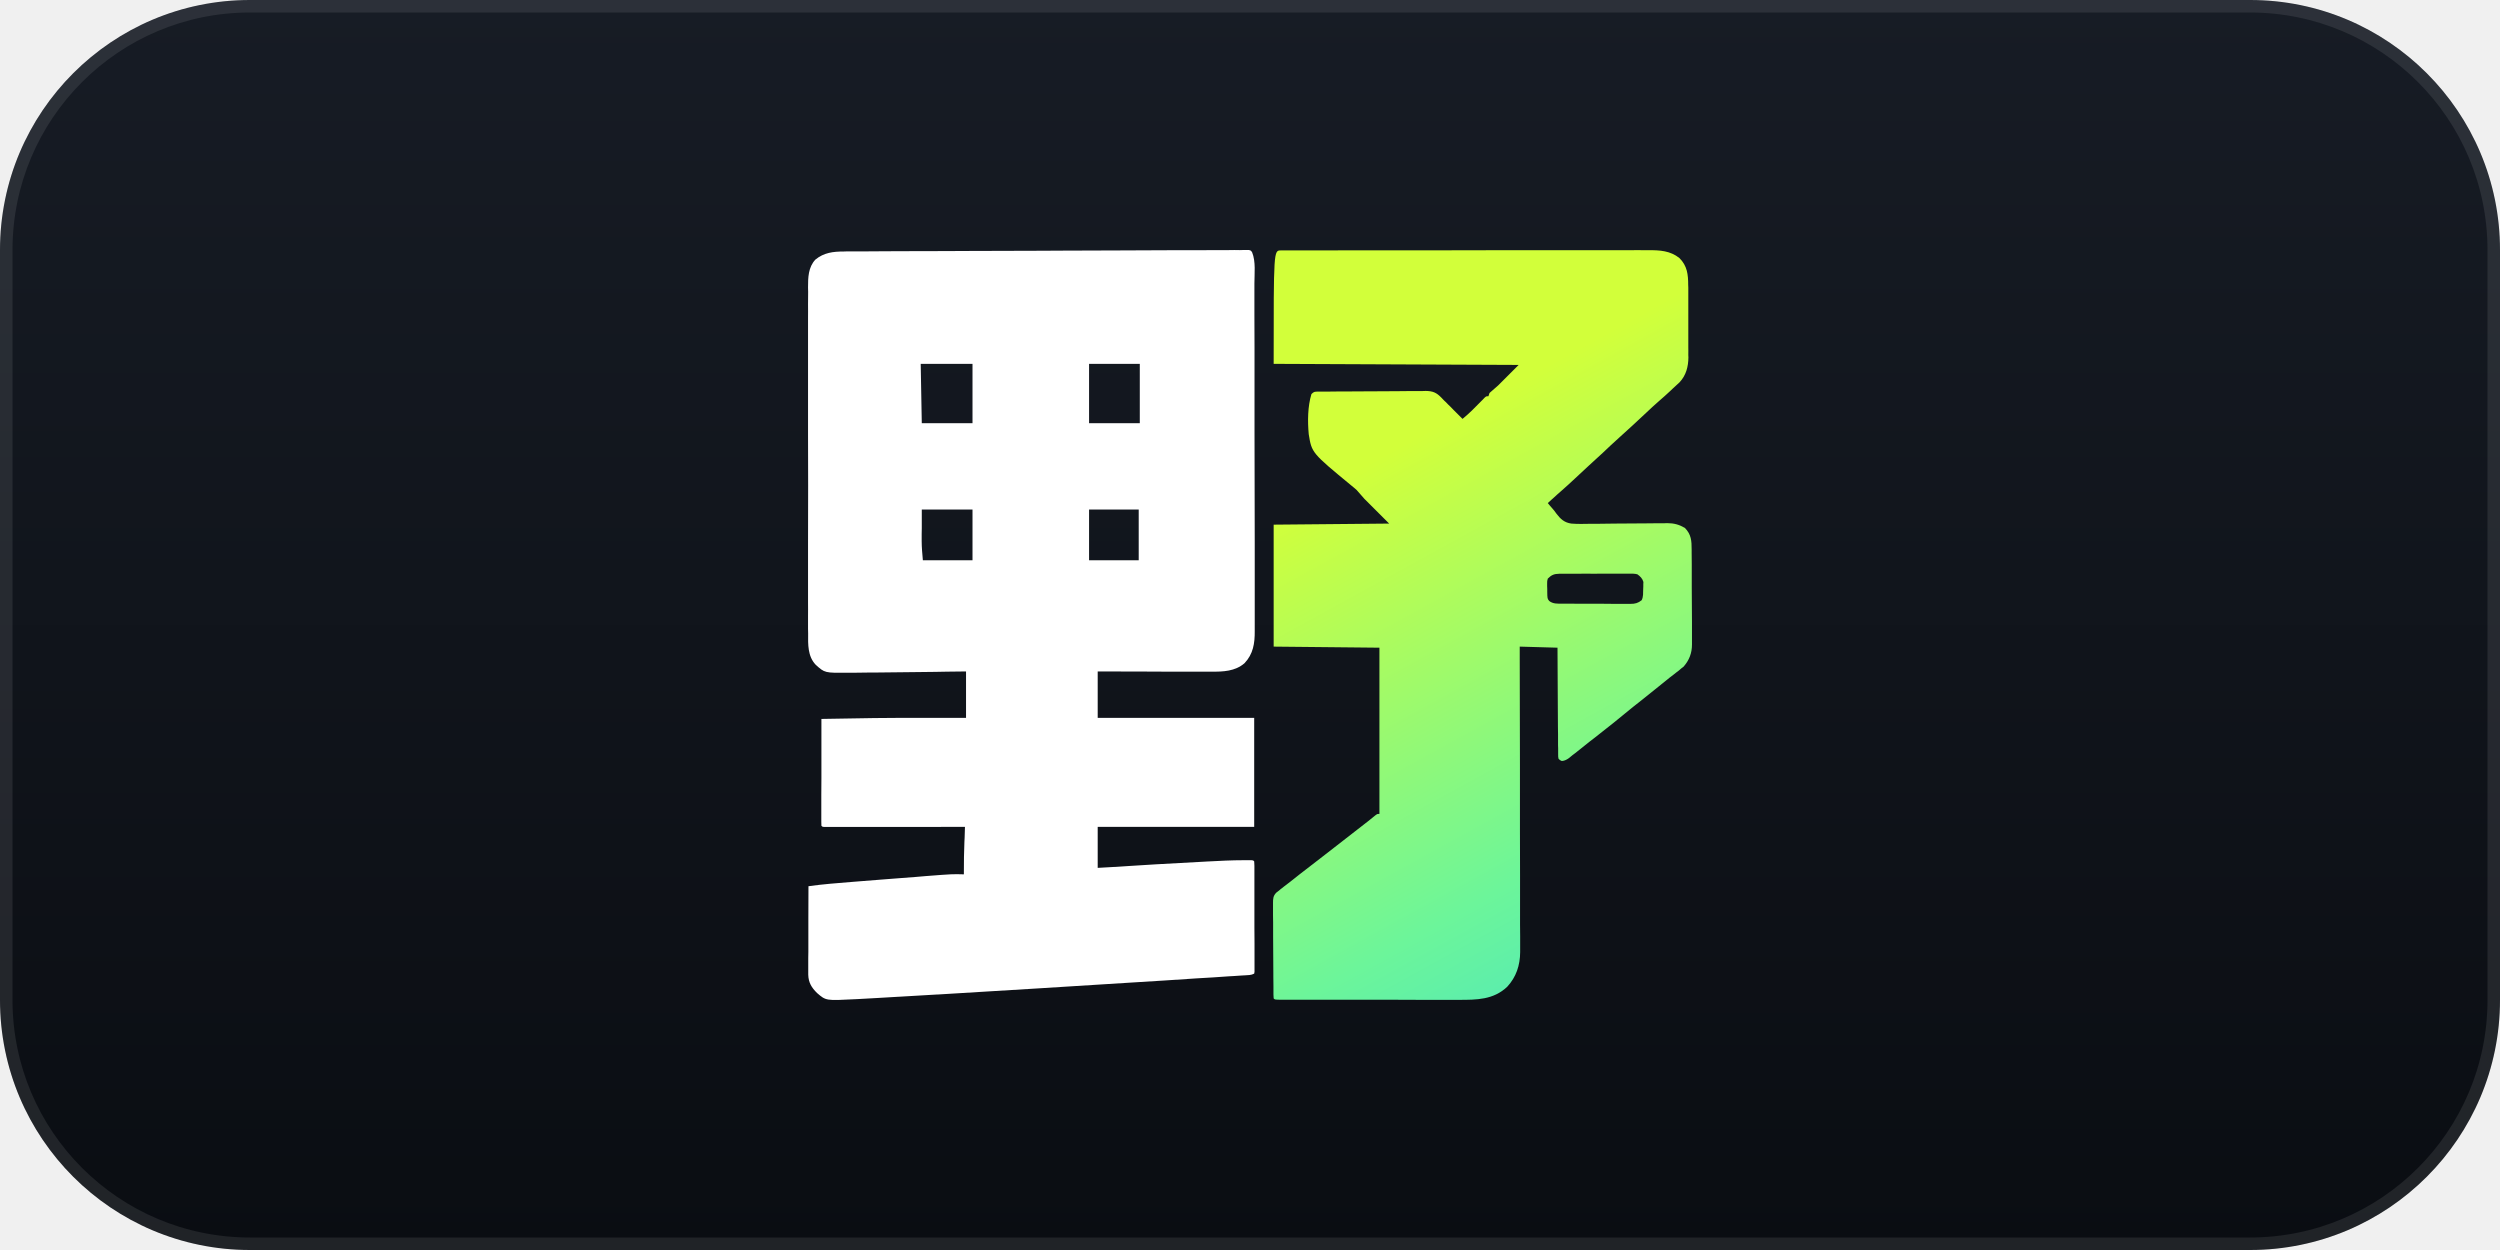
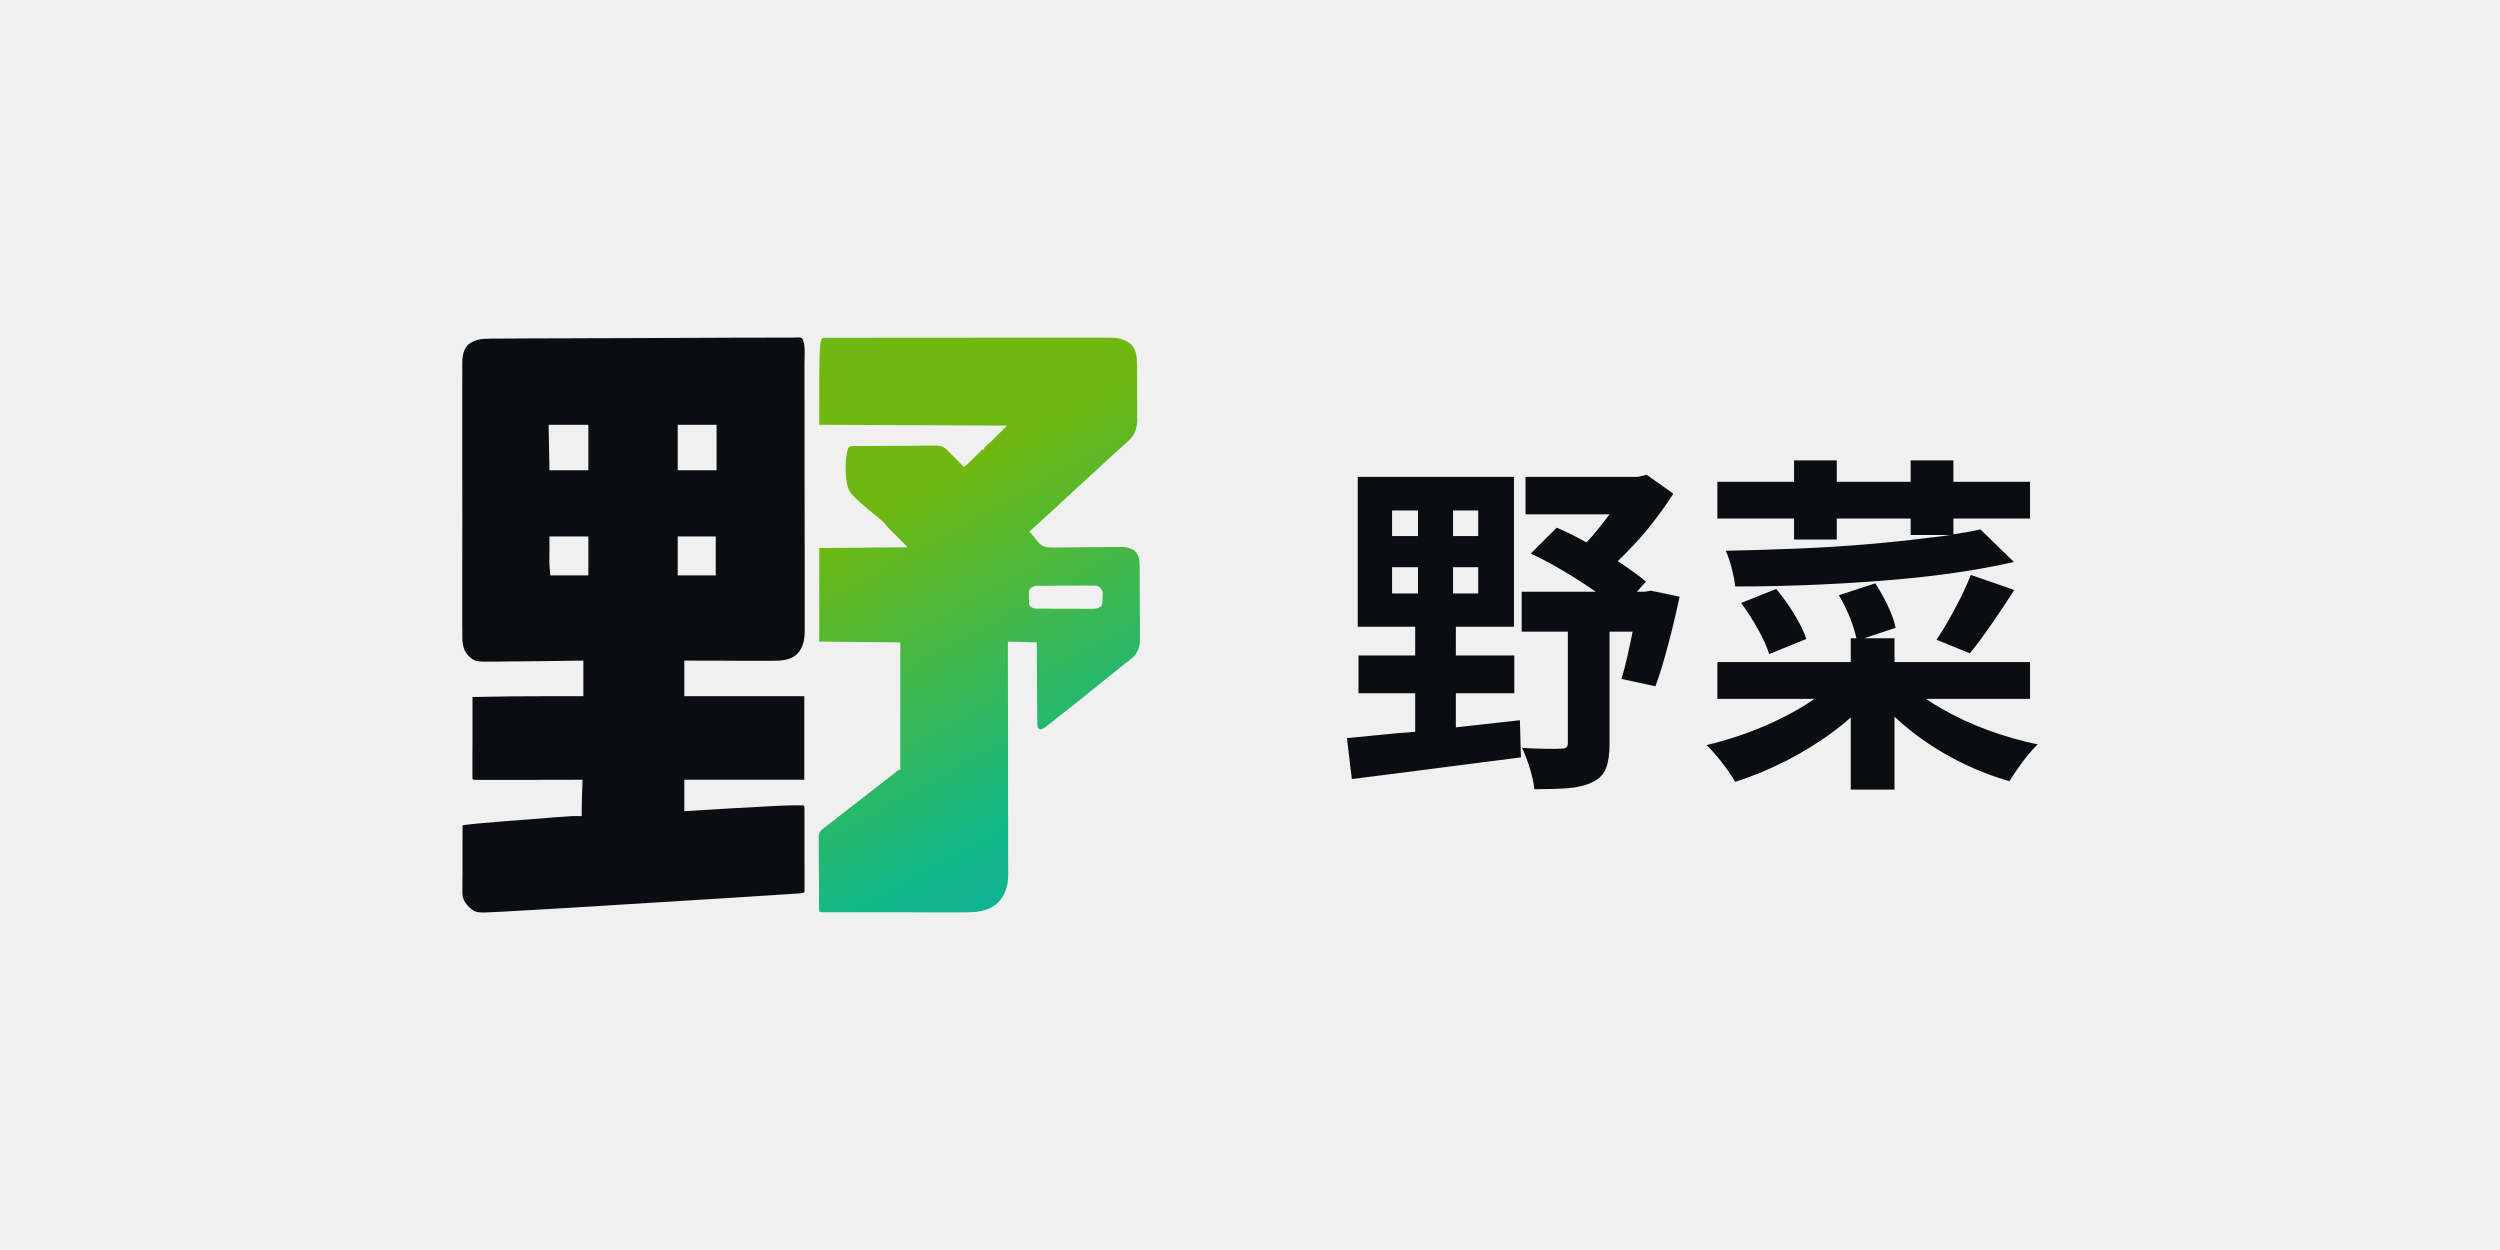
<svg xmlns="http://www.w3.org/2000/svg" viewBox="0 0 1200 600" fill="none">
  <defs>
    <linearGradient id="c-g" x1="0" y1="0" x2="1" y2="1">
-       <stop stop-color="#D2FF3A" />
-       <stop offset=".5" stop-color="#6CF59A" />
-       <stop offset="1" stop-color="#22D3EE" />
+       <stop stop-color="#6FB80F" />
+       <stop offset=".5" stop-color="#12B886" />
+       <stop offset="1" stop-color="#0E9FC2" />
    </linearGradient>
    <linearGradient id="c-t" x1="0" y1="0" x2="0" y2="1">
      <stop stop-color="#171C25" />
      <stop offset="1" stop-color="#0A0D12" />
    </linearGradient>
    <linearGradient id="c-gu" x1="440" y1="0" x2="830" y2="710" gradientUnits="userSpaceOnUse">
-       <stop stop-color="#D2FF3A" />
-       <stop offset=".5" stop-color="#6CF59A" />
-       <stop offset="1" stop-color="#22D3EE" />
+       <stop stop-color="#6FB80F" />
+       <stop offset=".5" stop-color="#12B886" />
+       <stop offset="1" stop-color="#0E9FC2" />
    </linearGradient>
  </defs>
-   <rect width="1200" height="600" rx="120" fill="url(#c-t)" />
-   <rect x="3" y="3" width="1194" height="594" rx="117" stroke="#FFFFFF" stroke-opacity=".09" stroke-width="6" />
-   <g transform="translate(287.74 -7.08) scale(0.609632)">
+   <g transform="translate(145.12 64.57) scale(0.4673847)">
    <g transform="translate(156.1 200.4) scale(0.84975)">
-       <path d="M0 0 C15.4 -0.1 30.8 -0.1 46.3 -0.2 C54.3 -0.2 62.3 -0.2 70.3 -0.2 C77 -0.3 83.7 -0.3 90.4 -0.3 C93.7 -0.3 97 -0.3 100.3 -0.3 C103.8 -0.4 107.4 -0.4 110.9 -0.3 C111.9 -0.4 112.9 -0.4 114 -0.4 C114.9 -0.4 115.8 -0.4 116.8 -0.4 C117.6 -0.4 118.4 -0.4 119.2 -0.4 C121.1 0.1 121.1 0.1 122.2 1.8 C125.7 10.4 124.3 21.5 124.3 30.7 C124.3 32.2 124.3 33.6 124.3 35.1 C124.3 39 124.3 42.9 124.3 46.9 C124.3 51.1 124.3 55.4 124.3 59.6 C124.4 69.9 124.4 80.1 124.4 90.3 C124.4 95.2 124.4 100 124.4 104.8 C124.4 120.9 124.4 137 124.4 153 C124.4 157.2 124.4 161.4 124.4 165.5 C124.4 166.6 124.4 167.6 124.4 168.7 C124.4 185.4 124.5 202.2 124.5 219 C124.5 236.2 124.6 253.4 124.6 270.7 C124.6 280.4 124.6 290 124.6 299.7 C124.6 307.9 124.6 316.1 124.6 324.4 C124.6 328.6 124.6 332.8 124.6 337 C124.6 340.8 124.6 344.7 124.6 348.5 C124.6 349.9 124.6 351.3 124.6 352.7 C124.7 364 123.2 374 115.1 382.5 C106.4 390 95.3 390.4 84.4 390.3 C83.8 390.3 83.8 390.3 80.9 390.3 C77.8 390.3 74.7 390.3 71.6 390.3 C68.3 390.3 65.1 390.3 61.8 390.3 C55.7 390.3 49.5 390.3 43.4 390.3 C36.4 390.2 29.4 390.2 22.4 390.2 C7.9 390.2 -6.5 390.2 -20.9 390.1 C-20.9 404.3 -20.9 418.5 -20.9 433.1 C27 433.1 74.8 433.1 124.1 433.1 C124.1 466.4 124.1 499.8 124.1 534.1 C76.3 534.1 28.4 534.1 -20.9 534.1 C-20.9 546.7 -20.9 559.2 -20.9 572.1 C-16.8 571.9 -12.7 571.6 -8.5 571.4 C19.4 569.6 47.3 567.9 75.2 566.5 C77 566.4 78.8 566.3 80.6 566.2 C92 565.6 103.3 565 114.7 565 C115.6 565 116.4 565 117.3 565 C118 565 118.8 565 119.6 565 C120.2 565 120.9 565 121.6 565 C123.1 565.1 123.1 565.1 124.1 566.1 C124.2 567.5 124.3 568.8 124.3 570.2 C124.3 571.1 124.3 571.9 124.3 572.8 C124.3 573.8 124.3 574.8 124.3 575.8 C124.3 576.3 124.3 576.3 124.3 578.8 C124.3 582.2 124.3 585.6 124.3 588.9 C124.3 590.7 124.3 592.4 124.3 594.2 C124.3 599.6 124.3 605.1 124.3 610.6 C124.3 616.2 124.3 621.9 124.3 627.5 C124.4 632.4 124.4 637.2 124.4 642.1 C124.4 645 124.4 647.9 124.4 650.8 C124.4 654 124.4 657.2 124.4 660.5 C124.4 661.4 124.4 662.4 124.4 663.4 C124.4 663.8 124.4 663.8 124.4 666.1 C124.4 666.8 124.4 667.6 124.4 668.4 C124.3 669 124.2 669.5 124.1 670.1 C121.3 671.6 118.4 671.5 115.2 671.7 C114.5 671.7 113.8 671.8 113 671.8 C110.6 672 108.1 672.1 105.7 672.3 C103.9 672.4 102.2 672.5 100.4 672.6 C95.6 672.9 90.8 673.2 85.9 673.6 C80.8 673.9 75.6 674.2 70.5 674.5 C60.5 675.2 50.4 675.8 40.4 676.5 C32.4 677 24.3 677.5 16.2 678 C-45.3 681.9 -106.8 685.7 -168.4 689.4 C-169.2 689.4 -170 689.5 -170.8 689.5 C-182.2 690.2 -193.5 690.8 -204.9 691.5 C-205.6 691.5 -206.2 691.6 -206.9 691.6 C-219.1 692.3 -231.4 693.1 -243.6 693.7 C-244.3 693.7 -245.1 693.8 -245.8 693.8 C-272.7 695.2 -272.7 695.2 -280.9 688.1 C-286 683.1 -288.9 678.4 -289.1 671.1 C-289.1 669.6 -289.1 668.1 -289.1 666.5 C-289.1 665.7 -289.1 664.9 -289.1 664 C-289.1 661.2 -289.1 658.5 -289.1 655.7 C-289.1 653.8 -289.1 651.9 -289 650 C-289 644.9 -289 639.9 -289 634.8 C-289 629.7 -289 624.5 -289 619.4 C-288.9 609.3 -288.9 599.2 -288.9 589.1 C-275.4 587.2 -262 586.2 -248.4 585.1 C-245.9 584.9 -243.4 584.7 -240.9 584.5 C-235 584 -229.1 583.6 -223.2 583.1 C-217.2 582.7 -211.1 582.2 -205.1 581.7 C-199.8 581.3 -194.6 580.9 -189.4 580.5 C-186.3 580.2 -183.2 580 -180 579.7 C-155.3 577.8 -155.3 577.8 -144.9 578.1 C-144.9 577.4 -144.9 576.6 -144.9 575.9 C-145 566.6 -144.7 557.3 -144.4 548 C-144.3 546.7 -144.3 545.3 -144.2 544 C-144.1 540.7 -144 537.4 -143.9 534.1 C-144.5 534.1 -145.2 534.1 -145.9 534.1 C-162.4 534.1 -178.9 534.2 -195.4 534.2 C-203.4 534.2 -211.4 534.2 -219.4 534.2 C-226.3 534.2 -233.3 534.2 -240.3 534.2 C-243.9 534.2 -247.6 534.2 -251.3 534.2 C-254.8 534.2 -258.2 534.2 -261.7 534.2 C-263 534.2 -264.3 534.2 -265.5 534.2 C-267.3 534.2 -269 534.2 -270.7 534.2 C-271.7 534.2 -272.7 534.2 -273.7 534.2 C-275.9 534.1 -275.9 534.1 -276.9 533.1 C-277 531.8 -277 530.5 -277 529.2 C-277 528.4 -277 527.6 -277 526.7 C-277 525.8 -277 524.9 -277 523.9 C-277 523 -277 522 -277 521 C-277 517.8 -277 514.6 -277 511.4 C-277 509.1 -277 506.9 -277 504.7 C-277 499.5 -276.9 494.2 -276.9 489 C-276.9 483 -276.9 477 -276.9 471 C-276.9 458.7 -276.9 446.4 -276.9 434.1 C-244.4 433.4 -212 433 -179.5 433.1 C-178.6 433.1 -177.7 433.1 -176.7 433.1 C-165.4 433.1 -154.2 433.1 -142.9 433.1 C-142.9 418.9 -142.9 404.7 -142.9 390.1 C-145.8 390.2 -145.8 390.2 -160.4 390.3 C-164.1 390.4 -167.9 390.4 -171.6 390.5 C-177.5 390.5 -183.4 390.6 -189.3 390.7 C-201.6 390.8 -213.9 391 -226.1 391.1 C-227.9 391.1 -229.8 391.1 -231.6 391.1 C-236.8 391.2 -242 391.2 -247.2 391.3 C-248.8 391.3 -250.4 391.3 -252 391.3 C-273.8 391.5 -273.8 391.5 -282.2 383.9 C-289.7 376 -289.3 365 -289.2 354.8 C-289.2 353.4 -289.3 351.9 -289.3 350.5 C-289.3 346.6 -289.3 342.7 -289.3 338.8 C-289.2 334.5 -289.3 330.3 -289.3 326.1 C-289.3 317.8 -289.3 309.5 -289.3 301.2 C-289.3 294.5 -289.3 287.7 -289.3 281 C-289.3 280.1 -289.3 279.1 -289.3 278.1 C-289.3 276.2 -289.3 274.2 -289.3 272.3 C-289.3 254 -289.3 235.7 -289.2 217.5 C-289.2 201.8 -289.2 186.2 -289.3 170.5 C-289.3 152.3 -289.3 134.1 -289.3 115.9 C-289.3 114 -289.3 112 -289.3 110.1 C-289.3 109.1 -289.3 108.2 -289.3 107.2 C-289.3 100.5 -289.3 93.8 -289.3 87 C-289.3 78.8 -289.3 70.6 -289.3 62.4 C-289.3 58.3 -289.2 54.1 -289.3 49.9 C-289.3 46.1 -289.3 42.3 -289.2 38.4 C-289.2 37 -289.2 35.7 -289.3 34.3 C-289.3 25.1 -289.1 15.6 -282.5 8.5 C-274.6 2 -266 1 -256.2 1 C-255.3 1 -254.5 1 -253.6 0.9 C-250.7 0.9 -247.8 0.9 -244.9 0.9 C-242.8 0.9 -240.7 0.9 -238.6 0.9 C-233.5 0.9 -228.4 0.8 -223.3 0.8 C-217.3 0.8 -211.2 0.8 -205.2 0.7 C-190.8 0.7 -176.4 0.6 -162 0.6 C-155.2 0.6 -148.5 0.5 -141.7 0.5 C-119.5 0.4 -97.2 0.3 -74.9 0.3 C-74.6 0.3 -74.6 0.3 -72.9 0.3 C-67.6 0.2 -62.4 0.2 -57.1 0.2 C-38 0.2 -19 0.1 0 0 Z M-184.9 105.1 C-184.5 123.3 -184.2 141.4 -183.9 160.1 C-168.4 160.1 -152.8 160.1 -136.9 160.1 C-136.9 142 -136.9 123.8 -136.9 105.1 C-152.7 105.1 -168.5 105.1 -184.9 105.1 Z M-28.9 105.1 C-28.9 123.3 -28.9 141.4 -28.9 160.1 C-13.4 160.1 2.2 160.1 18.1 160.1 C18.1 142 18.1 123.8 18.1 105.1 C2.6 105.1 -12.9 105.1 -28.9 105.1 Z M-183.9 240.1 C-183.9 245.8 -183.9 251.5 -183.9 257.4 C-183.9 259.2 -183.9 261 -184 262.8 C-184 264.3 -184 265.7 -184 267.2 C-184 267.9 -184 268.6 -184 269.4 C-184 275.4 -183.4 281 -182.9 287.1 C-167.7 287.1 -152.5 287.1 -136.9 287.1 C-136.9 271.6 -136.9 256.1 -136.9 240.1 C-152.4 240.1 -167.9 240.1 -183.9 240.1 Z M-28.9 240.1 C-28.9 255.6 -28.9 271.1 -28.9 287.1 C-13.7 287.1 1.5 287.1 17.1 287.1 C17.1 271.6 17.1 256.1 17.1 240.1 C2 240.1 -13.2 240.1 -28.9 240.1 Z " transform="translate(298.86 9.88)" fill="#FFFFFF" />
+       <path d="M0 0 C15.4 -0.1 30.8 -0.1 46.3 -0.2 C54.3 -0.2 62.3 -0.2 70.3 -0.2 C77 -0.3 83.7 -0.3 90.4 -0.3 C93.7 -0.3 97 -0.3 100.3 -0.3 C103.8 -0.4 107.4 -0.4 110.9 -0.3 C111.9 -0.4 112.9 -0.4 114 -0.4 C114.9 -0.4 115.8 -0.4 116.8 -0.4 C117.6 -0.4 118.4 -0.4 119.2 -0.4 C121.1 0.1 121.1 0.1 122.2 1.8 C125.7 10.4 124.3 21.5 124.3 30.7 C124.3 32.2 124.3 33.6 124.3 35.1 C124.3 39 124.3 42.9 124.3 46.9 C124.3 51.1 124.3 55.4 124.3 59.6 C124.4 69.9 124.4 80.1 124.4 90.3 C124.4 95.2 124.4 100 124.4 104.8 C124.4 120.9 124.4 137 124.4 153 C124.4 157.2 124.4 161.4 124.4 165.5 C124.4 166.6 124.4 167.6 124.4 168.7 C124.4 185.4 124.5 202.2 124.5 219 C124.5 236.2 124.6 253.4 124.6 270.7 C124.6 280.4 124.6 290 124.6 299.7 C124.6 307.9 124.6 316.1 124.6 324.4 C124.6 328.6 124.6 332.8 124.6 337 C124.6 340.8 124.6 344.7 124.6 348.5 C124.6 349.9 124.6 351.3 124.6 352.7 C124.7 364 123.2 374 115.1 382.5 C106.4 390 95.3 390.4 84.4 390.3 C83.8 390.3 83.8 390.3 80.9 390.3 C77.8 390.3 74.7 390.3 71.6 390.3 C68.3 390.3 65.1 390.3 61.8 390.3 C55.7 390.3 49.5 390.3 43.4 390.3 C36.4 390.2 29.4 390.2 22.4 390.2 C7.9 390.2 -6.5 390.2 -20.9 390.1 C-20.9 404.3 -20.9 418.5 -20.9 433.1 C27 433.1 74.8 433.1 124.1 433.1 C124.1 466.4 124.1 499.8 124.1 534.1 C76.3 534.1 28.4 534.1 -20.9 534.1 C-20.9 546.7 -20.9 559.2 -20.9 572.1 C-16.8 571.9 -12.7 571.6 -8.5 571.4 C19.4 569.6 47.3 567.9 75.2 566.5 C77 566.4 78.8 566.3 80.6 566.2 C92 565.6 103.3 565 114.7 565 C115.6 565 116.4 565 117.3 565 C118 565 118.8 565 119.6 565 C120.2 565 120.9 565 121.6 565 C123.1 565.1 123.1 565.1 124.1 566.1 C124.2 567.5 124.3 568.8 124.3 570.2 C124.3 571.1 124.3 571.9 124.3 572.8 C124.3 573.8 124.3 574.8 124.3 575.8 C124.3 576.3 124.3 576.3 124.3 578.8 C124.3 582.2 124.3 585.6 124.3 588.9 C124.3 590.7 124.3 592.4 124.3 594.2 C124.3 599.6 124.3 605.1 124.3 610.6 C124.3 616.2 124.3 621.9 124.3 627.5 C124.4 632.4 124.4 637.2 124.4 642.1 C124.4 645 124.4 647.9 124.4 650.8 C124.4 654 124.4 657.2 124.4 660.5 C124.4 661.4 124.4 662.4 124.4 663.4 C124.4 663.8 124.4 663.8 124.4 666.1 C124.4 666.8 124.4 667.6 124.4 668.4 C124.3 669 124.2 669.5 124.1 670.1 C121.3 671.6 118.4 671.5 115.2 671.7 C114.5 671.7 113.8 671.8 113 671.8 C110.6 672 108.1 672.1 105.7 672.3 C103.9 672.4 102.2 672.5 100.4 672.6 C95.6 672.9 90.8 673.2 85.9 673.6 C80.8 673.9 75.6 674.2 70.5 674.5 C60.5 675.2 50.4 675.8 40.4 676.5 C32.4 677 24.3 677.5 16.2 678 C-45.3 681.9 -106.8 685.7 -168.4 689.4 C-169.2 689.4 -170 689.5 -170.8 689.5 C-182.2 690.2 -193.5 690.8 -204.9 691.5 C-205.6 691.5 -206.2 691.6 -206.9 691.6 C-219.1 692.3 -231.4 693.1 -243.6 693.7 C-244.3 693.7 -245.1 693.8 -245.8 693.8 C-272.7 695.2 -272.7 695.2 -280.9 688.1 C-286 683.1 -288.9 678.4 -289.1 671.1 C-289.1 669.6 -289.1 668.1 -289.1 666.5 C-289.1 665.7 -289.1 664.9 -289.1 664 C-289.1 661.2 -289.1 658.5 -289.1 655.7 C-289.1 653.8 -289.1 651.9 -289 650 C-289 644.9 -289 639.9 -289 634.8 C-289 629.7 -289 624.5 -289 619.4 C-288.9 609.3 -288.9 599.2 -288.9 589.1 C-275.4 587.2 -262 586.2 -248.4 585.1 C-245.9 584.9 -243.4 584.7 -240.9 584.5 C-235 584 -229.1 583.6 -223.2 583.1 C-217.2 582.7 -211.1 582.2 -205.1 581.7 C-199.8 581.3 -194.6 580.9 -189.4 580.5 C-186.3 580.2 -183.2 580 -180 579.7 C-155.3 577.8 -155.3 577.8 -144.9 578.1 C-144.9 577.4 -144.9 576.6 -144.9 575.9 C-145 566.6 -144.7 557.3 -144.4 548 C-144.3 546.7 -144.3 545.3 -144.2 544 C-144.1 540.7 -144 537.4 -143.9 534.1 C-144.5 534.1 -145.2 534.1 -145.9 534.1 C-162.4 534.1 -178.9 534.2 -195.4 534.2 C-203.4 534.2 -211.4 534.2 -219.4 534.2 C-226.3 534.2 -233.3 534.2 -240.3 534.2 C-243.9 534.2 -247.6 534.2 -251.3 534.2 C-254.8 534.2 -258.2 534.2 -261.7 534.2 C-263 534.2 -264.3 534.2 -265.5 534.2 C-267.3 534.2 -269 534.2 -270.7 534.2 C-271.7 534.2 -272.7 534.2 -273.7 534.2 C-275.9 534.1 -275.9 534.1 -276.9 533.1 C-277 531.8 -277 530.5 -277 529.2 C-277 528.4 -277 527.6 -277 526.7 C-277 525.8 -277 524.9 -277 523.9 C-277 523 -277 522 -277 521 C-277 517.8 -277 514.6 -277 511.4 C-277 509.1 -277 506.9 -277 504.7 C-277 499.5 -276.9 494.2 -276.9 489 C-276.9 483 -276.9 477 -276.9 471 C-276.9 458.7 -276.9 446.4 -276.9 434.1 C-244.4 433.4 -212 433 -179.5 433.1 C-178.6 433.1 -177.7 433.1 -176.7 433.1 C-165.4 433.1 -154.2 433.1 -142.9 433.1 C-142.9 418.9 -142.9 404.7 -142.9 390.1 C-145.8 390.2 -145.8 390.2 -160.4 390.3 C-164.1 390.4 -167.9 390.4 -171.6 390.5 C-177.5 390.5 -183.4 390.6 -189.3 390.7 C-201.6 390.8 -213.9 391 -226.1 391.1 C-227.9 391.1 -229.8 391.1 -231.6 391.1 C-236.8 391.2 -242 391.2 -247.2 391.3 C-248.8 391.3 -250.4 391.3 -252 391.3 C-273.8 391.5 -273.8 391.5 -282.2 383.9 C-289.7 376 -289.3 365 -289.2 354.8 C-289.2 353.4 -289.3 351.9 -289.3 350.5 C-289.3 346.6 -289.3 342.7 -289.3 338.8 C-289.2 334.5 -289.3 330.3 -289.3 326.1 C-289.3 317.8 -289.3 309.5 -289.3 301.2 C-289.3 294.5 -289.3 287.7 -289.3 281 C-289.3 280.1 -289.3 279.1 -289.3 278.1 C-289.3 276.2 -289.3 274.2 -289.3 272.3 C-289.3 254 -289.3 235.7 -289.2 217.5 C-289.2 201.8 -289.2 186.2 -289.3 170.5 C-289.3 152.3 -289.3 134.1 -289.3 115.9 C-289.3 114 -289.3 112 -289.3 110.1 C-289.3 109.1 -289.3 108.2 -289.3 107.2 C-289.3 100.5 -289.3 93.8 -289.3 87 C-289.3 78.8 -289.3 70.6 -289.3 62.4 C-289.3 58.3 -289.2 54.1 -289.3 49.9 C-289.3 46.1 -289.3 42.3 -289.2 38.4 C-289.2 37 -289.2 35.7 -289.3 34.3 C-289.3 25.1 -289.1 15.6 -282.5 8.5 C-274.6 2 -266 1 -256.2 1 C-255.3 1 -254.5 1 -253.6 0.9 C-250.7 0.9 -247.8 0.9 -244.9 0.9 C-242.8 0.9 -240.7 0.9 -238.6 0.9 C-233.5 0.9 -228.4 0.8 -223.3 0.8 C-217.3 0.8 -211.2 0.8 -205.2 0.7 C-190.8 0.7 -176.4 0.6 -162 0.6 C-155.2 0.6 -148.5 0.5 -141.7 0.5 C-119.5 0.4 -97.2 0.3 -74.9 0.3 C-74.6 0.3 -74.6 0.3 -72.9 0.3 C-67.6 0.2 -62.4 0.2 -57.1 0.2 C-38 0.2 -19 0.1 0 0 Z M-184.9 105.1 C-184.5 123.3 -184.2 141.4 -183.9 160.1 C-168.4 160.1 -152.8 160.1 -136.9 160.1 C-136.9 142 -136.9 123.8 -136.9 105.1 C-152.7 105.1 -168.5 105.1 -184.9 105.1 Z M-28.9 105.1 C-28.9 123.3 -28.9 141.4 -28.9 160.1 C-13.4 160.1 2.2 160.1 18.1 160.1 C18.1 142 18.1 123.8 18.1 105.1 C2.6 105.1 -12.9 105.1 -28.9 105.1 Z M-183.9 240.1 C-183.9 245.8 -183.9 251.5 -183.9 257.4 C-183.9 259.2 -183.9 261 -184 262.8 C-184 264.3 -184 265.7 -184 267.2 C-184 267.9 -184 268.6 -184 269.4 C-184 275.4 -183.4 281 -182.9 287.1 C-167.7 287.1 -152.5 287.1 -136.9 287.1 C-136.9 271.6 -136.9 256.1 -136.9 240.1 C-152.4 240.1 -167.9 240.1 -183.9 240.1 Z M-28.9 240.1 C-28.9 255.6 -28.9 271.1 -28.9 287.1 C-13.7 287.1 1.5 287.1 17.1 287.1 C17.1 271.6 17.1 256.1 17.1 240.1 C2 240.1 -13.2 240.1 -28.9 240.1 Z " transform="translate(298.86 9.88)" fill="#0A0D12" />
      <path d="M0 0 C0.3 -0 0.3 -0 1.8 -0 C3.9 -0 5.9 -0 8 -0 C9.5 -0 10.9 -0 12.4 -0 C16.5 -0 20.5 -0 24.6 -0 C29 -0 33.4 -0 37.8 -0 C47.4 -0.1 57 -0.1 66.6 -0.1 C72.6 -0.1 78.5 -0.1 84.5 -0.1 C101.1 -0.1 117.7 -0.1 134.3 -0.1 C135.3 -0.1 136.4 -0.1 137.5 -0.1 C138 -0.1 138 -0.1 140.7 -0.1 C142.9 -0.1 145 -0.1 147.2 -0.1 C147.7 -0.1 147.7 -0.1 150.4 -0.1 C167.8 -0.1 185.1 -0.1 202.4 -0.2 C220.2 -0.2 238 -0.2 255.8 -0.2 C265.8 -0.2 275.8 -0.2 285.8 -0.2 C294.3 -0.2 302.8 -0.2 311.3 -0.2 C315.7 -0.2 320 -0.2 324.3 -0.2 C328.3 -0.3 332.3 -0.3 336.3 -0.2 C337.7 -0.2 339.1 -0.2 340.6 -0.2 C351 -0.3 360.9 0.3 369.3 7.1 C376.5 14.3 377.4 22.3 377.4 32.1 C377.4 32.5 377.4 32.5 377.5 34.5 C377.5 37 377.5 39.6 377.5 42.2 C377.5 43.9 377.5 45.7 377.5 47.5 C377.5 51.3 377.5 55 377.5 58.8 C377.5 63.5 377.5 68.3 377.5 73.1 C377.5 76.8 377.5 80.5 377.5 84.2 C377.5 85.9 377.5 87.7 377.5 89.5 C377.6 91.9 377.5 94.4 377.5 96.9 C377.5 97.6 377.6 98.3 377.6 99.1 C377.5 107.7 375.5 115.6 369.5 122.1 C367.4 124.1 365.2 126.1 363 128.1 C362.3 128.8 361.6 129.5 360.8 130.2 C357.4 133.4 353.8 136.6 350.2 139.7 C346.2 143.2 342.4 146.7 338.5 150.4 C330.3 158.1 322 165.8 313.5 173.4 C308.3 178 303.3 182.8 298.2 187.6 C293.8 191.7 289.4 195.7 285 199.7 C280.7 203.6 276.4 207.6 272.2 211.6 C268.3 215.3 264.3 218.9 260.2 222.5 C257.5 224.8 254.9 227.2 252.3 229.6 C251.8 230 251.3 230.5 250.8 230.9 C249.6 232 248.5 233.1 247.3 234.1 C248.6 235.7 249.9 237.3 251.3 238.8 C253.3 241.1 253.3 241.1 255.3 243.9 C259.1 248.9 262.7 252.2 269.1 253.1 C275.1 253.6 281.1 253.4 287.1 253.3 C289.4 253.3 291.6 253.3 293.8 253.3 C299.1 253.3 304.3 253.2 309.6 253.1 C319.5 253 329.5 253 339.4 252.9 C342.7 252.9 345.9 252.9 349.2 252.8 C351.2 252.8 353.2 252.8 355.2 252.8 C355.6 252.7 355.6 252.7 357.9 252.7 C364.1 252.7 369 254 374.3 257.1 C380.3 263.2 380.6 269.2 380.6 277.3 C380.6 278.3 380.6 279.3 380.6 280.4 C380.7 283.7 380.7 287.1 380.7 290.5 C380.7 292.2 380.7 294 380.7 295.7 C380.7 301.2 380.7 306.7 380.7 312.2 C380.7 317.9 380.8 323.6 380.8 329.2 C380.8 334.1 380.8 339 380.9 343.9 C380.9 346.8 380.9 349.7 380.9 352.6 C380.9 355.8 380.9 359.1 380.9 362.3 C380.9 362.8 380.9 362.8 380.9 365.2 C380.9 373.1 378.4 379.6 373.2 385.6 C372.5 386.2 371.8 386.7 371 387.3 C370.3 388 369.5 388.6 368.7 389.3 C367.9 389.9 367.1 390.5 366.3 391.1 C366 391.4 366 391.4 364.3 392.7 C362.9 393.8 361.4 394.9 360 396 C356.5 398.8 353.1 401.6 349.6 404.4 C344.6 408.5 339.5 412.6 334.4 416.6 C329.1 420.7 323.9 424.9 318.8 429.1 C311.9 434.8 305 440.4 298 445.8 C295.7 447.6 293.5 449.3 291.3 451.1 C289.5 452.4 287.8 453.8 286.1 455.1 C283.2 457.4 280.4 459.6 277.6 461.9 C275.9 463.2 274.3 464.5 272.7 465.8 C271.9 466.4 271.1 467 270.3 467.6 C269.6 468.2 268.9 468.8 268.1 469.4 C267.5 469.9 266.8 470.4 266.2 470.9 C264.1 472.2 262.7 472.9 260.3 473.1 C258.7 472.4 258.7 472.4 257.3 471.1 C256.9 469.3 256.9 469.3 256.9 467 C256.9 466.5 256.9 466.5 256.9 464.3 C256.9 463.9 256.9 463.9 256.9 461.4 C256.9 460.4 256.8 459.4 256.8 458.4 C256.8 455.1 256.8 451.7 256.8 448.4 C256.8 446.1 256.8 443.8 256.7 441.5 C256.7 436 256.7 430.6 256.6 425.1 C256.6 418.9 256.6 412.7 256.5 406.5 C256.4 393.7 256.4 380.9 256.3 368.1 C244.7 367.8 233.2 367.5 221.3 367.1 C221.3 368.9 221.3 368.9 221.3 378.1 C221.4 411.5 221.4 444.9 221.5 478.2 C221.5 482.6 221.5 487 221.5 491.3 C221.5 492.2 221.5 493.1 221.5 494 C221.5 508.1 221.5 522.2 221.5 536.2 C221.6 550.7 221.6 565.2 221.6 579.6 C221.6 588.6 221.6 597.5 221.6 606.4 C221.6 612.5 221.6 618.6 221.6 624.8 C221.6 628.3 221.6 631.8 221.7 635.3 C221.7 638.6 221.7 641.8 221.7 645.1 C221.7 646.8 221.7 648.5 221.7 650.2 C221.6 662.4 218.1 673.2 209.7 682.3 C196.9 694.4 181.4 694.4 164.8 694.4 C163 694.4 161.1 694.4 159.2 694.4 C154.2 694.4 149.2 694.4 144.2 694.4 C138.9 694.4 133.6 694.4 128.4 694.4 C119.5 694.4 110.7 694.4 101.8 694.3 C91.6 694.3 81.4 694.3 71.2 694.3 C61.3 694.3 51.5 694.3 41.7 694.3 C37.5 694.3 33.3 694.3 29.1 694.3 C24.2 694.3 19.3 694.3 14.3 694.3 C12.5 694.3 10.7 694.3 8.9 694.3 C6.4 694.3 4 694.3 1.5 694.3 C1.2 694.3 1.2 694.3 -0.7 694.3 C-5.6 694.2 -5.6 694.2 -6.7 693.1 C-6.8 691.5 -6.8 691.5 -6.9 689.4 C-6.9 689 -6.9 689 -6.9 687 C-6.9 686.2 -6.9 685.3 -6.9 684.4 C-6.9 683.5 -6.9 682.5 -6.9 681.6 C-6.9 678.5 -7 675.5 -7 672.4 C-7 671.4 -7 670.3 -7 669.3 C-7 663.8 -7 658.3 -7.1 652.7 C-7.1 647 -7.1 641.3 -7.2 635.6 C-7.2 631.3 -7.2 626.9 -7.2 622.5 C-7.2 620.4 -7.2 618.3 -7.3 616.2 C-7.3 613.3 -7.3 610.3 -7.3 607.4 C-7.3 607 -7.3 607 -7.3 604.8 C-7.3 600.7 -7.2 598.1 -4.3 595.1 C-3.4 594.5 -2.6 593.8 -1.7 593.1 C-1.2 592.7 -0.6 592.2 -0.1 591.7 C0.4 591.4 0.9 591 1.4 590.6 C1.9 590.2 2.4 589.8 3 589.3 C3.6 588.9 4.1 588.5 4.7 588 C6 587 7.2 586.1 8.5 585.1 C9.1 584.6 9.7 584.1 10.4 583.6 C12.8 581.7 15.2 579.8 17.6 577.9 C25.3 571.9 33.1 565.9 40.9 559.9 C47.5 554.8 54.1 549.7 60.7 544.5 C66.5 540 72.3 535.4 78.2 530.9 C78.5 530.6 78.5 530.6 80.4 529.2 C81 528.7 81.7 528.1 82.4 527.6 C84 526.3 85.6 525 87.2 523.7 C89.3 522.1 89.3 522.1 91.3 522.1 C91.3 471.3 91.3 420.5 91.3 368.1 C59 367.8 26.6 367.5 -6.7 367.1 C-6.7 329.8 -6.7 292.6 -6.7 254.1 C28.6 253.8 63.9 253.5 100.3 253.1 C92.7 245.5 85.1 238 77.3 230.1 C75 227.5 72.7 224.9 70.3 222.1 C68.8 220.7 67.2 219.4 65.6 218.1 C28.6 187.6 28.6 187.6 25.8 170.3 C24.7 158.4 24.8 144.6 28.3 133.1 C30.7 130.7 31.4 130.9 34.7 130.8 C35.7 130.8 36.6 130.8 37.6 130.8 C38.6 130.8 39.6 130.8 40.7 130.8 C41.2 130.8 41.2 130.8 44 130.8 C46.9 130.7 49.9 130.7 52.9 130.7 C54.7 130.7 56.6 130.7 58.4 130.7 C64.2 130.6 70 130.6 75.9 130.6 C82.6 130.6 89.2 130.5 95.9 130.5 C101.1 130.4 106.3 130.4 111.5 130.4 C114.6 130.4 117.7 130.4 120.8 130.3 C124.2 130.3 127.7 130.3 131.1 130.3 C132.2 130.3 133.2 130.3 134.2 130.2 C140.8 130.3 144.1 131.7 148.7 136.4 C149.2 137 149.8 137.5 150.3 138.1 C151.1 139 152 139.8 152.9 140.6 C153.6 141.3 154.3 142 155 142.8 C155.8 143.5 156.6 144.3 157.4 145.1 C158.2 145.9 159 146.7 159.8 147.6 C160.6 148.4 161.5 149.2 162.3 150.1 C164.3 152.1 166.3 154.1 168.3 156.1 C174.3 151.2 179.7 145.8 185.1 140.2 C185.8 139.5 186.4 138.9 187.1 138.2 C187.6 137.6 188.2 137 188.8 136.4 C190.3 135.1 190.3 135.1 192.3 135.1 C192.6 134.1 193 133.2 193.3 132.1 C195.9 129.8 198.6 127.5 201.3 125.1 C207.6 118.9 213.8 112.6 220.3 106.1 C145.4 105.8 70.5 105.5 -6.7 105.1 C-6.7 0 -6.7 0 0 0 Z M247.3 304.1 C246.7 306.3 246.7 306.3 246.7 308.6 C246.7 309.4 246.7 310.2 246.7 311.1 C246.7 311.9 246.8 312.8 246.8 313.7 C246.8 314.6 246.8 315.4 246.8 316.3 C246.9 322.6 246.9 322.6 248.6 324.8 C252.2 327.6 256.2 327.3 260.5 327.3 C260.9 327.3 260.9 327.3 262.8 327.3 C265.2 327.3 267.6 327.3 270 327.3 C271.7 327.3 273.4 327.3 275.1 327.4 C278.6 327.4 282.2 327.4 285.7 327.4 C290.3 327.4 294.8 327.4 299.3 327.4 C302.8 327.4 306.3 327.5 309.8 327.5 C311.4 327.5 313.1 327.5 314.8 327.5 C317.1 327.5 319.5 327.5 321.8 327.5 C322.5 327.5 323.2 327.5 323.9 327.5 C328.2 327.5 330.9 326.8 334.3 324.1 C335.9 320.9 335.6 317.4 335.7 313.8 C335.7 313.1 335.7 312.3 335.8 311.5 C335.8 310.8 335.8 310 335.8 309.3 C335.8 308.6 335.9 307.9 335.9 307.2 C335 304 333 302 330.3 300.1 C327.7 299.4 325.3 299.5 322.6 299.5 C321.9 299.5 321.1 299.5 320.4 299.5 C317.9 299.5 315.4 299.5 312.9 299.5 C311.2 299.5 309.5 299.5 307.7 299.5 C304.1 299.5 300.5 299.5 296.9 299.5 C292.2 299.6 287.6 299.6 283 299.5 C279.4 299.5 275.8 299.5 272.2 299.6 C270.5 299.6 268.8 299.6 267.1 299.6 C264.7 299.6 262.3 299.6 259.9 299.6 C259.6 299.6 259.6 299.6 257.8 299.6 C253.1 299.7 250.7 300.7 247.3 304.1 Z " transform="translate(447.70 9.87)" fill="url(#c-gu)" />
    </g>
  </g>
+   <path d="M3.71-22.84L3.71-48.90L30.88-48.90L30.88-22.84L20.77-22.84L20.77-17.84L30.94-17.84L30.94-11.27L20.77-11.27L20.77-5.36Q20.83-5.36 20.95-5.36L20.95-5.36L31.91-6.58L32.09-0.12Q26.92 0.55 21.65 1.22Q16.38 1.89 11.51 2.53Q6.64 3.17 2.68 3.65L2.68 3.65L1.83-3.47Q5.60-3.84 10.54-4.32L10.54-4.32Q12.12-4.45 13.70-4.57L13.70-4.57L13.70-11.27L3.84-11.27L3.84-17.84L13.70-17.84L13.70-22.84L3.71-22.84ZM32.89-42.39L32.89-48.90L52.37-48.90L53.96-49.27L58.59-45.98Q57.00-43.48 54.96-40.86Q52.92-38.25 50.61-35.93L50.61-35.93Q49.76-35.02 48.90-34.23L48.90-34.23Q49.21-34.04 49.51-33.86L49.51-33.86Q52.07-32.16 53.84-30.69L53.84-30.69L52.25-28.93L53.65-28.93L54.69-29.11L59.68-28.07Q58.83-23.99 57.70-19.73Q56.58-15.47 55.48-12.48L55.48-12.48L49.57-13.76Q50.12-15.53 50.67-17.97L50.67-17.97Q51.10-19.91 51.52-21.98L51.52-21.98L47.50-21.98L47.50-2.44Q47.50 0.18 46.89 1.77Q46.28 3.35 44.52 4.20Q42.75 5.05 40.25 5.24Q37.76 5.42 34.41 5.42L34.41 5.42Q34.29 3.90 33.65 1.83Q33.01-0.24 32.28-1.77L32.28-1.77Q34.35-1.64 36.39-1.61Q38.43-1.58 39.10-1.64L39.10-1.64Q39.77-1.64 40.01-1.86Q40.25-2.07 40.25-2.62L40.25-2.62L40.25-21.98L32.22-21.98L32.22-28.93L45.07-28.93Q45.01-28.99 45.01-28.99L45.01-28.99Q42.39-30.82 39.46-32.55Q36.54-34.29 33.80-35.57L33.80-35.57L38.31-40.07Q40.86-38.98 43.48-37.51L43.48-37.51Q44.40-38.43 45.31-39.59L45.31-39.59Q46.47-40.99 47.50-42.39L47.50-42.39L32.89-42.39ZM14.19-33.19L9.68-33.19L9.68-28.62L14.19-28.62L14.19-33.19ZM14.19-43.06L9.68-43.06L9.68-38.61L14.19-38.61L14.19-43.06ZM24.66-33.19L20.28-33.19L20.28-28.62L24.66-28.62L24.66-33.19ZM24.66-43.06L20.28-43.06L20.28-38.61L24.66-38.61L24.66-43.06ZM66.25-10.29L66.25-16.69L89.45-16.69L89.45-20.83L90.43-20.83Q90.12-22.29 89.39-24.24L89.39-24.24Q88.48-26.49 87.38-28.32L87.38-28.32L93.72-30.39Q94.87-28.62 95.91-26.46Q96.94-24.30 97.25-22.65L97.25-22.65L91.77-20.83L97.06-20.83L97.06-16.69L120.63-16.69L120.63-10.29L102.55-10.29Q103.76-9.44 105.16-8.65L105.16-8.65Q108.82-6.52 113.17-4.90Q117.53-3.29 121.97-2.38L121.97-2.38Q121.12-1.58 120.21-0.46Q119.29 0.67 118.47 1.86Q117.65 3.05 117.04 4.02L117.04 4.02Q112.53 2.74 108.15 0.52Q103.76-1.71 100.05-4.63L100.05-4.63Q98.47-5.85 97.06-7.19L97.06-7.19L97.06 5.48L89.45 5.48L89.45-7.06Q88.17-5.91 86.71-4.81L86.71-4.81Q82.81-1.89 78.37 0.40Q73.92 2.68 69.36 4.14L69.36 4.14Q68.81 3.17 67.95 1.98Q67.10 0.79 66.16-0.33Q65.21-1.46 64.36-2.25L64.36-2.25Q67.71-3.05 71.03-4.23Q74.35-5.42 77.42-6.94Q80.50-8.47 83.06-10.23L83.06-10.23Q83.12-10.23 83.18-10.29L83.18-10.29L66.25-10.29ZM66.25-41.66L66.25-48.05L79.59-48.05L79.59-51.77L87.02-51.77L87.02-48.05L99.87-48.05L99.87-51.77L107.30-51.77L107.30-48.05L120.63-48.05L120.63-41.66L107.30-41.66L107.30-38.92Q109.85-39.28 111.99-39.77L111.99-39.77L117.83-34.10Q112.78-32.95 106.87-32.12Q100.96-31.30 94.57-30.82Q88.17-30.33 81.78-30.08Q75.38-29.84 69.36-29.84L69.36-29.84Q69.23-31.12 68.75-33.01Q68.26-34.90 67.71-36.05L67.71-36.05Q73.62-36.17 79.80-36.42Q85.98-36.66 91.89-37.15Q97.80-37.64 102.97-38.31L102.97-38.31Q104.92-38.49 106.69-38.79L106.69-38.79L99.87-38.79L99.87-41.66L87.02-41.66L87.02-38.00L79.59-38.00L79.59-41.66L66.25-41.66ZM110.34-31.85L110.34-31.85L117.89-29.23Q115.94-26.19 113.87-23.20Q111.80-20.22 110.16-18.21L110.16-18.21L104.37-20.58Q105.41-22.11 106.53-24.09Q107.66-26.07 108.67-28.11Q109.67-30.15 110.34-31.85ZM70.39-26.98L70.39-26.98L76.48-29.41Q78.13-27.47 79.62-25.03Q81.11-22.59 81.72-20.71L81.72-20.71L75.26-18.09Q74.71-19.91 73.31-22.41Q71.91-24.91 70.39-26.98Z" transform="translate(641.48 363.87) scale(2.76)" fill="#0A0D12" />
</svg>
